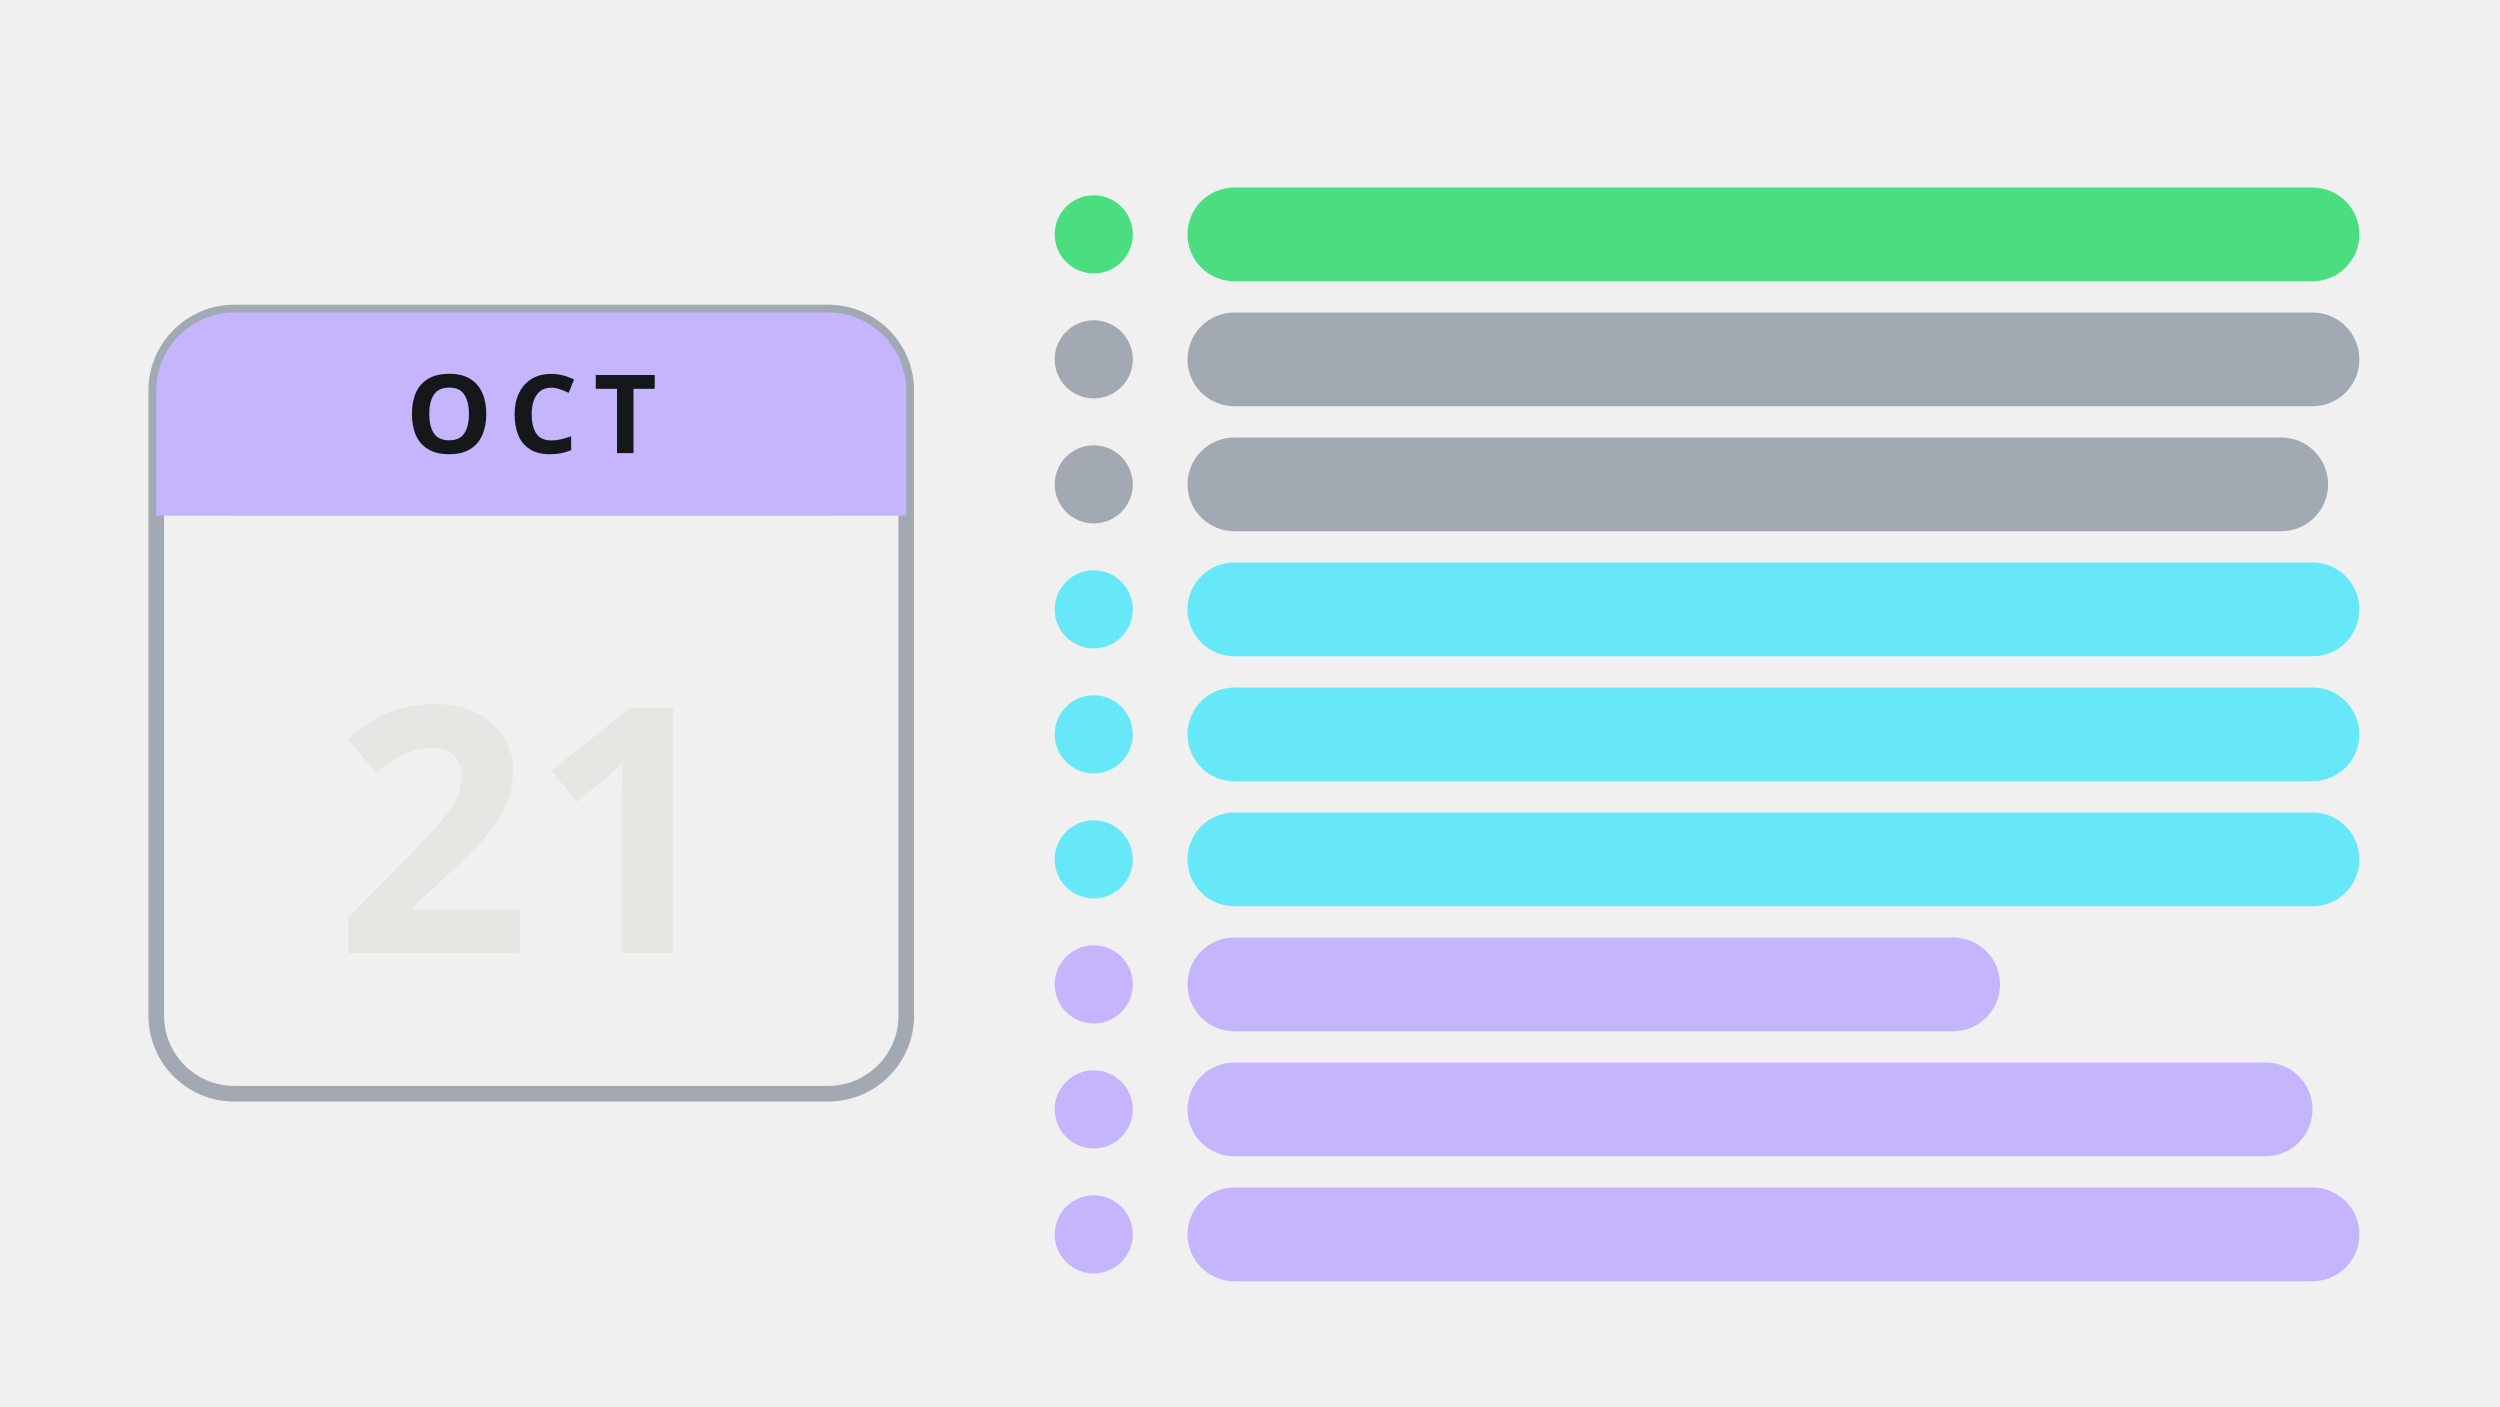
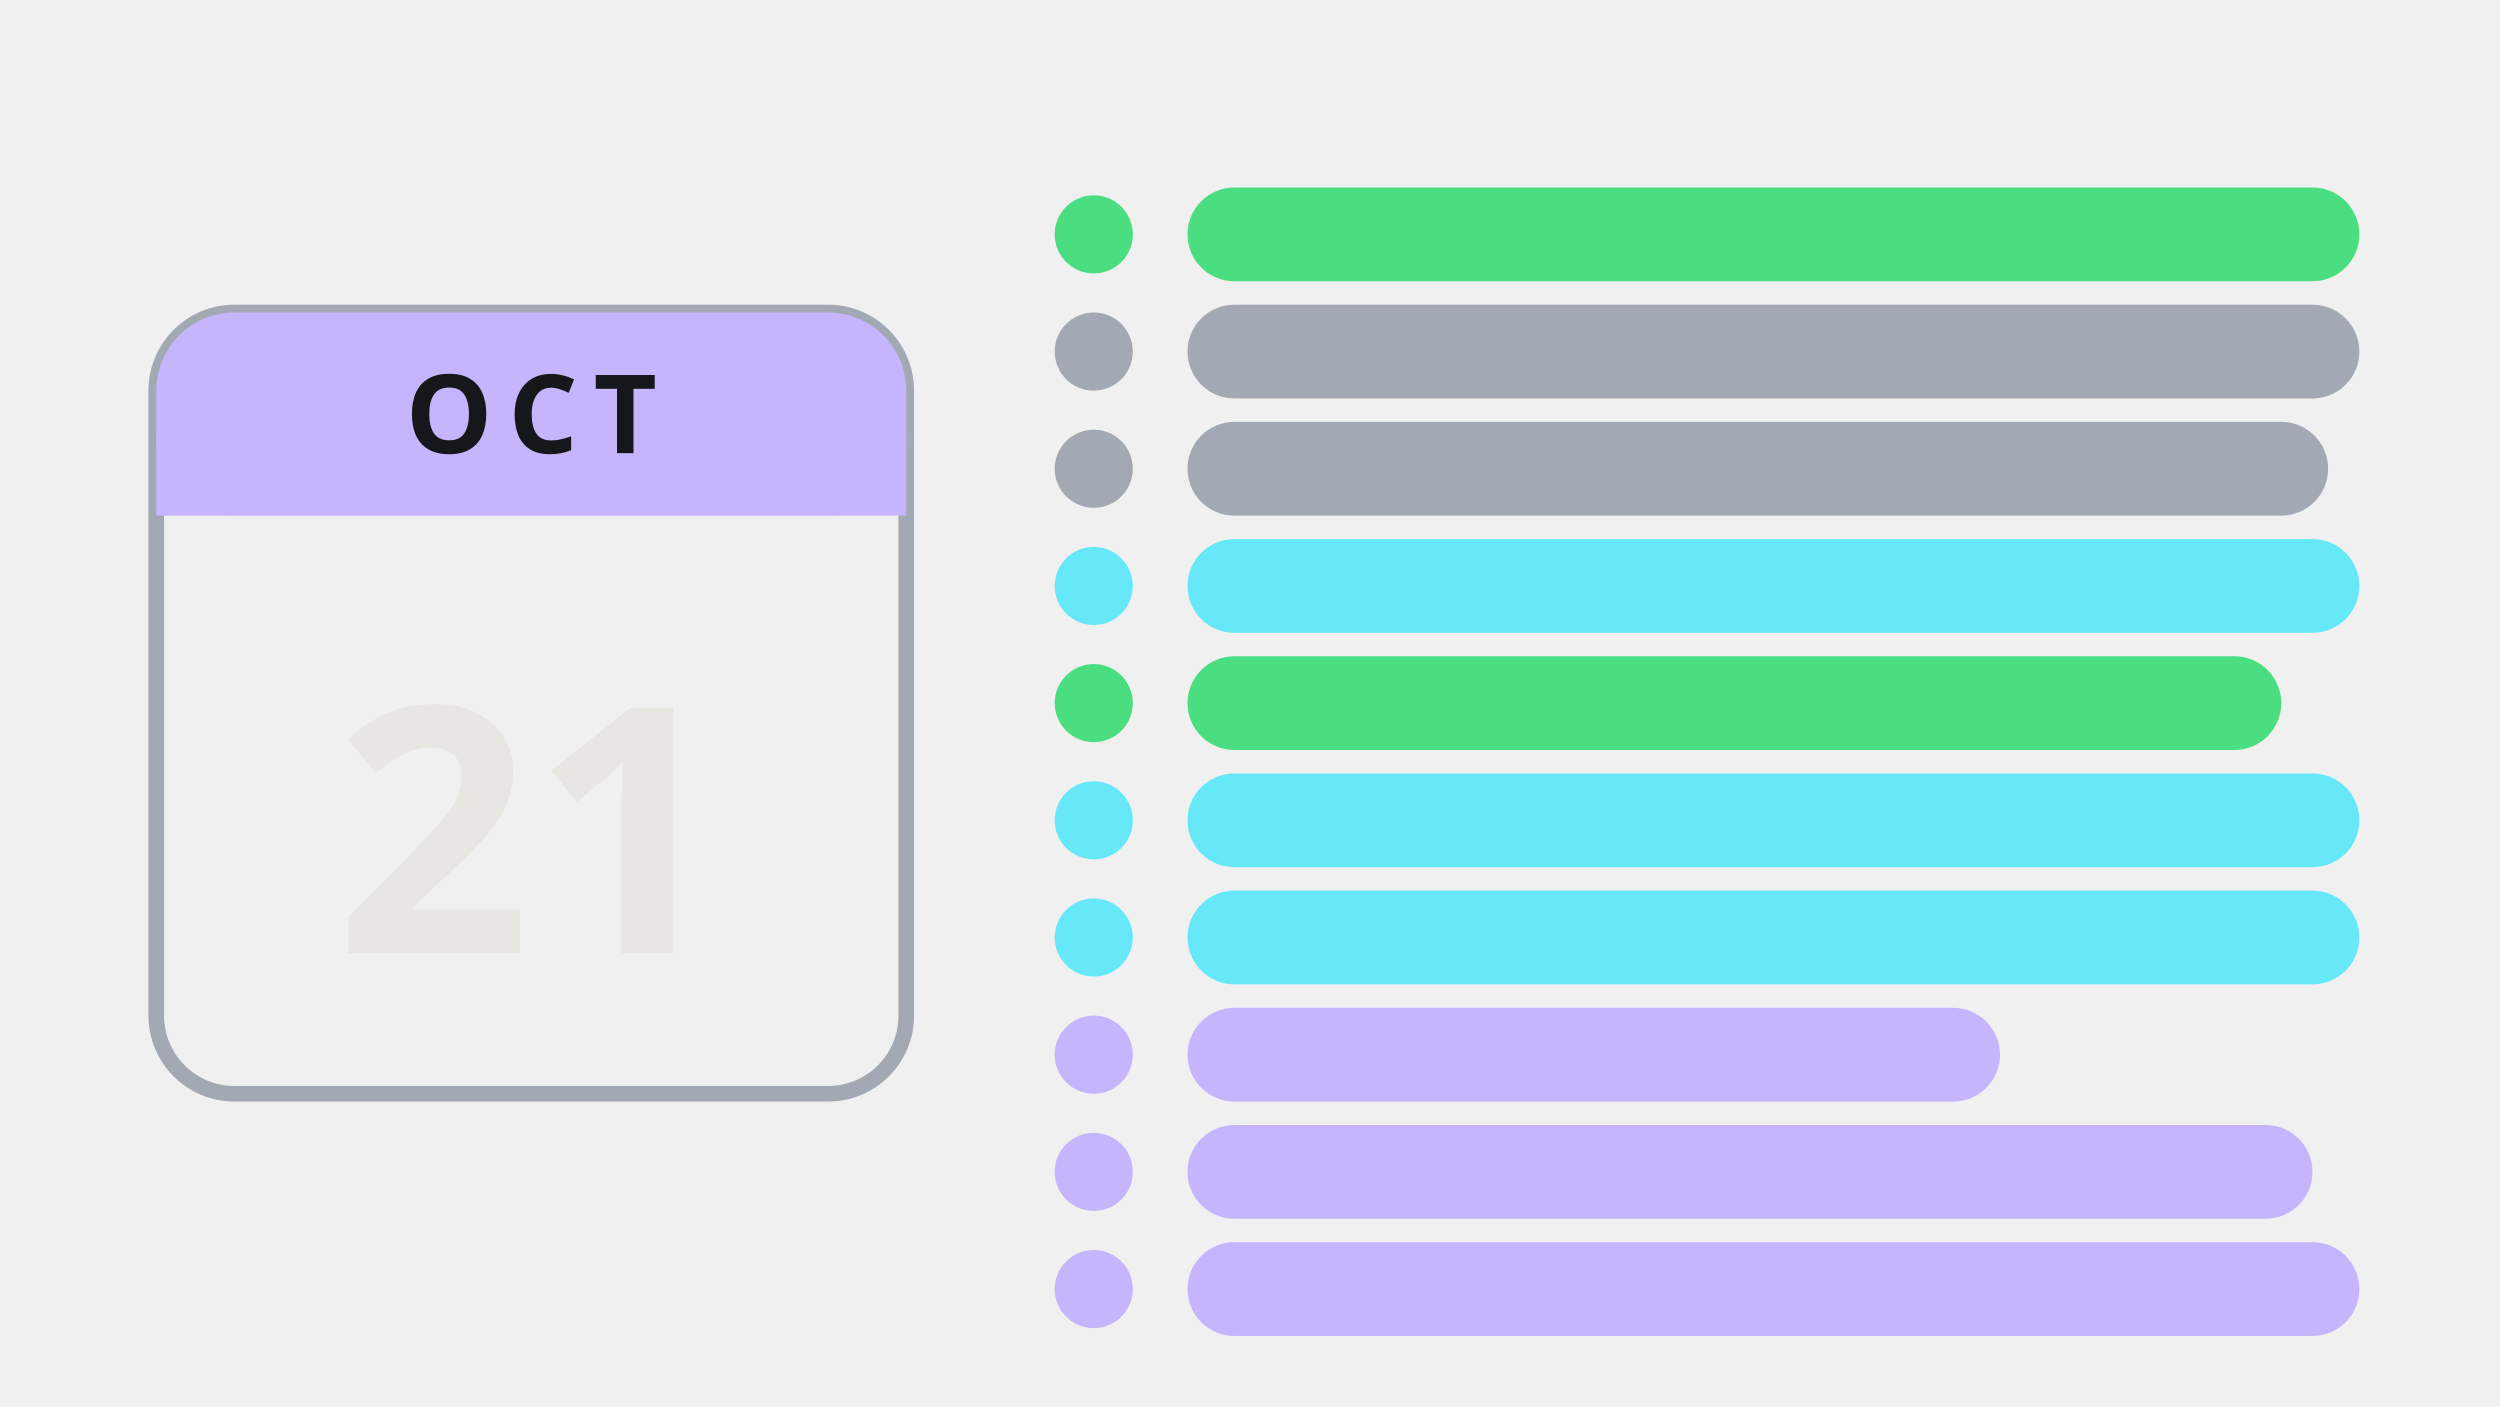
<svg xmlns="http://www.w3.org/2000/svg" viewBox="0 0 320 180">
  <style>.good{fill:#15803d}.warn{fill:#b45309}.accent{fill:#6d28d9}.accent2{fill:#0e7490}.muted{fill:#5b6470}.ink{fill:#1f2328}.box{fill:none;stroke:#5b6470;stroke-width:2}.m{font:700 14px system-ui,sans-serif;letter-spacing:2px}.d{font:700 44px system-ui,sans-serif}.mt{fill:#ffffff}.good{fill:#4ade80}.warn{fill:#fbbf24}.accent{fill:#c4b5fd}.accent2{fill:#67e8f9}.muted{fill:#a2a9b3}.ink{fill:#e8e6e3}.box{fill:none;stroke:#a2a9b3;stroke-width:2}.mt{fill:#15171a}
</style>
  <rect x="20" y="40" width="96" height="100" rx="10" class="box" />
  <rect x="20" y="40" width="96" height="26" rx="10" class="accent" />
  <rect x="20" y="56" width="96" height="10" class="accent" />
  <text x="68" y="58" text-anchor="middle" class="m mt">OCT</text>
  <text x="68" y="122" text-anchor="middle" class="d ink">21</text>
  <circle cx="140" cy="30" r="5" class="good" />
  <rect x="152" y="24" width="150" height="12" rx="6" class="good" />
-   <circle cx="140" cy="46" r="5" class="muted" />
-   <rect x="152" y="40" width="150" height="12" rx="6" class="muted" />
-   <circle cx="140" cy="62" r="5" class="muted" />
-   <rect x="152" y="56" width="146" height="12" rx="6" class="muted" />
-   <circle cx="140" cy="78" r="5" class="accent2" />
-   <rect x="152" y="72" width="150" height="12" rx="6" class="accent2" />
-   <circle cx="140" cy="94" r="5" class="accent2" />
-   <rect x="152" y="88" width="150" height="12" rx="6" class="accent2" />
-   <circle cx="140" cy="110" r="5" class="accent2" />
-   <rect x="152" y="104" width="150" height="12" rx="6" class="accent2" />
-   <circle cx="140" cy="126" r="5" class="accent" />
-   <rect x="152" y="120" width="104" height="12" rx="6" class="accent" />
-   <circle cx="140" cy="142" r="5" class="accent" />
-   <rect x="152" y="136" width="144" height="12" rx="6" class="accent" />
-   <circle cx="140" cy="158" r="5" class="accent" />
-   <rect x="152" y="152" width="150" height="12" rx="6" class="accent" />
+   <circle cx="140" cy="45" r="5" class="muted" />
+   <rect x="152" y="39" width="150" height="12" rx="6" class="muted" />
+   <circle cx="140" cy="60" r="5" class="muted" />
+   <rect x="152" y="54" width="146" height="12" rx="6" class="muted" />
+   <circle cx="140" cy="75" r="5" class="accent2" />
+   <rect x="152" y="69" width="150" height="12" rx="6" class="accent2" />
+   <circle cx="140" cy="90" r="5" class="good" />
+   <rect x="152" y="84" width="140" height="12" rx="6" class="good" />
+   <circle cx="140" cy="105" r="5" class="accent2" />
+   <rect x="152" y="99" width="150" height="12" rx="6" class="accent2" />
+   <circle cx="140" cy="120" r="5" class="accent2" />
+   <rect x="152" y="114" width="150" height="12" rx="6" class="accent2" />
+   <circle cx="140" cy="135" r="5" class="accent" />
+   <rect x="152" y="129" width="104" height="12" rx="6" class="accent" />
+   <circle cx="140" cy="150" r="5" class="accent" />
+   <rect x="152" y="144" width="144" height="12" rx="6" class="accent" />
+   <circle cx="140" cy="165" r="5" class="accent" />
+   <rect x="152" y="159" width="150" height="12" rx="6" class="accent" />
</svg>
